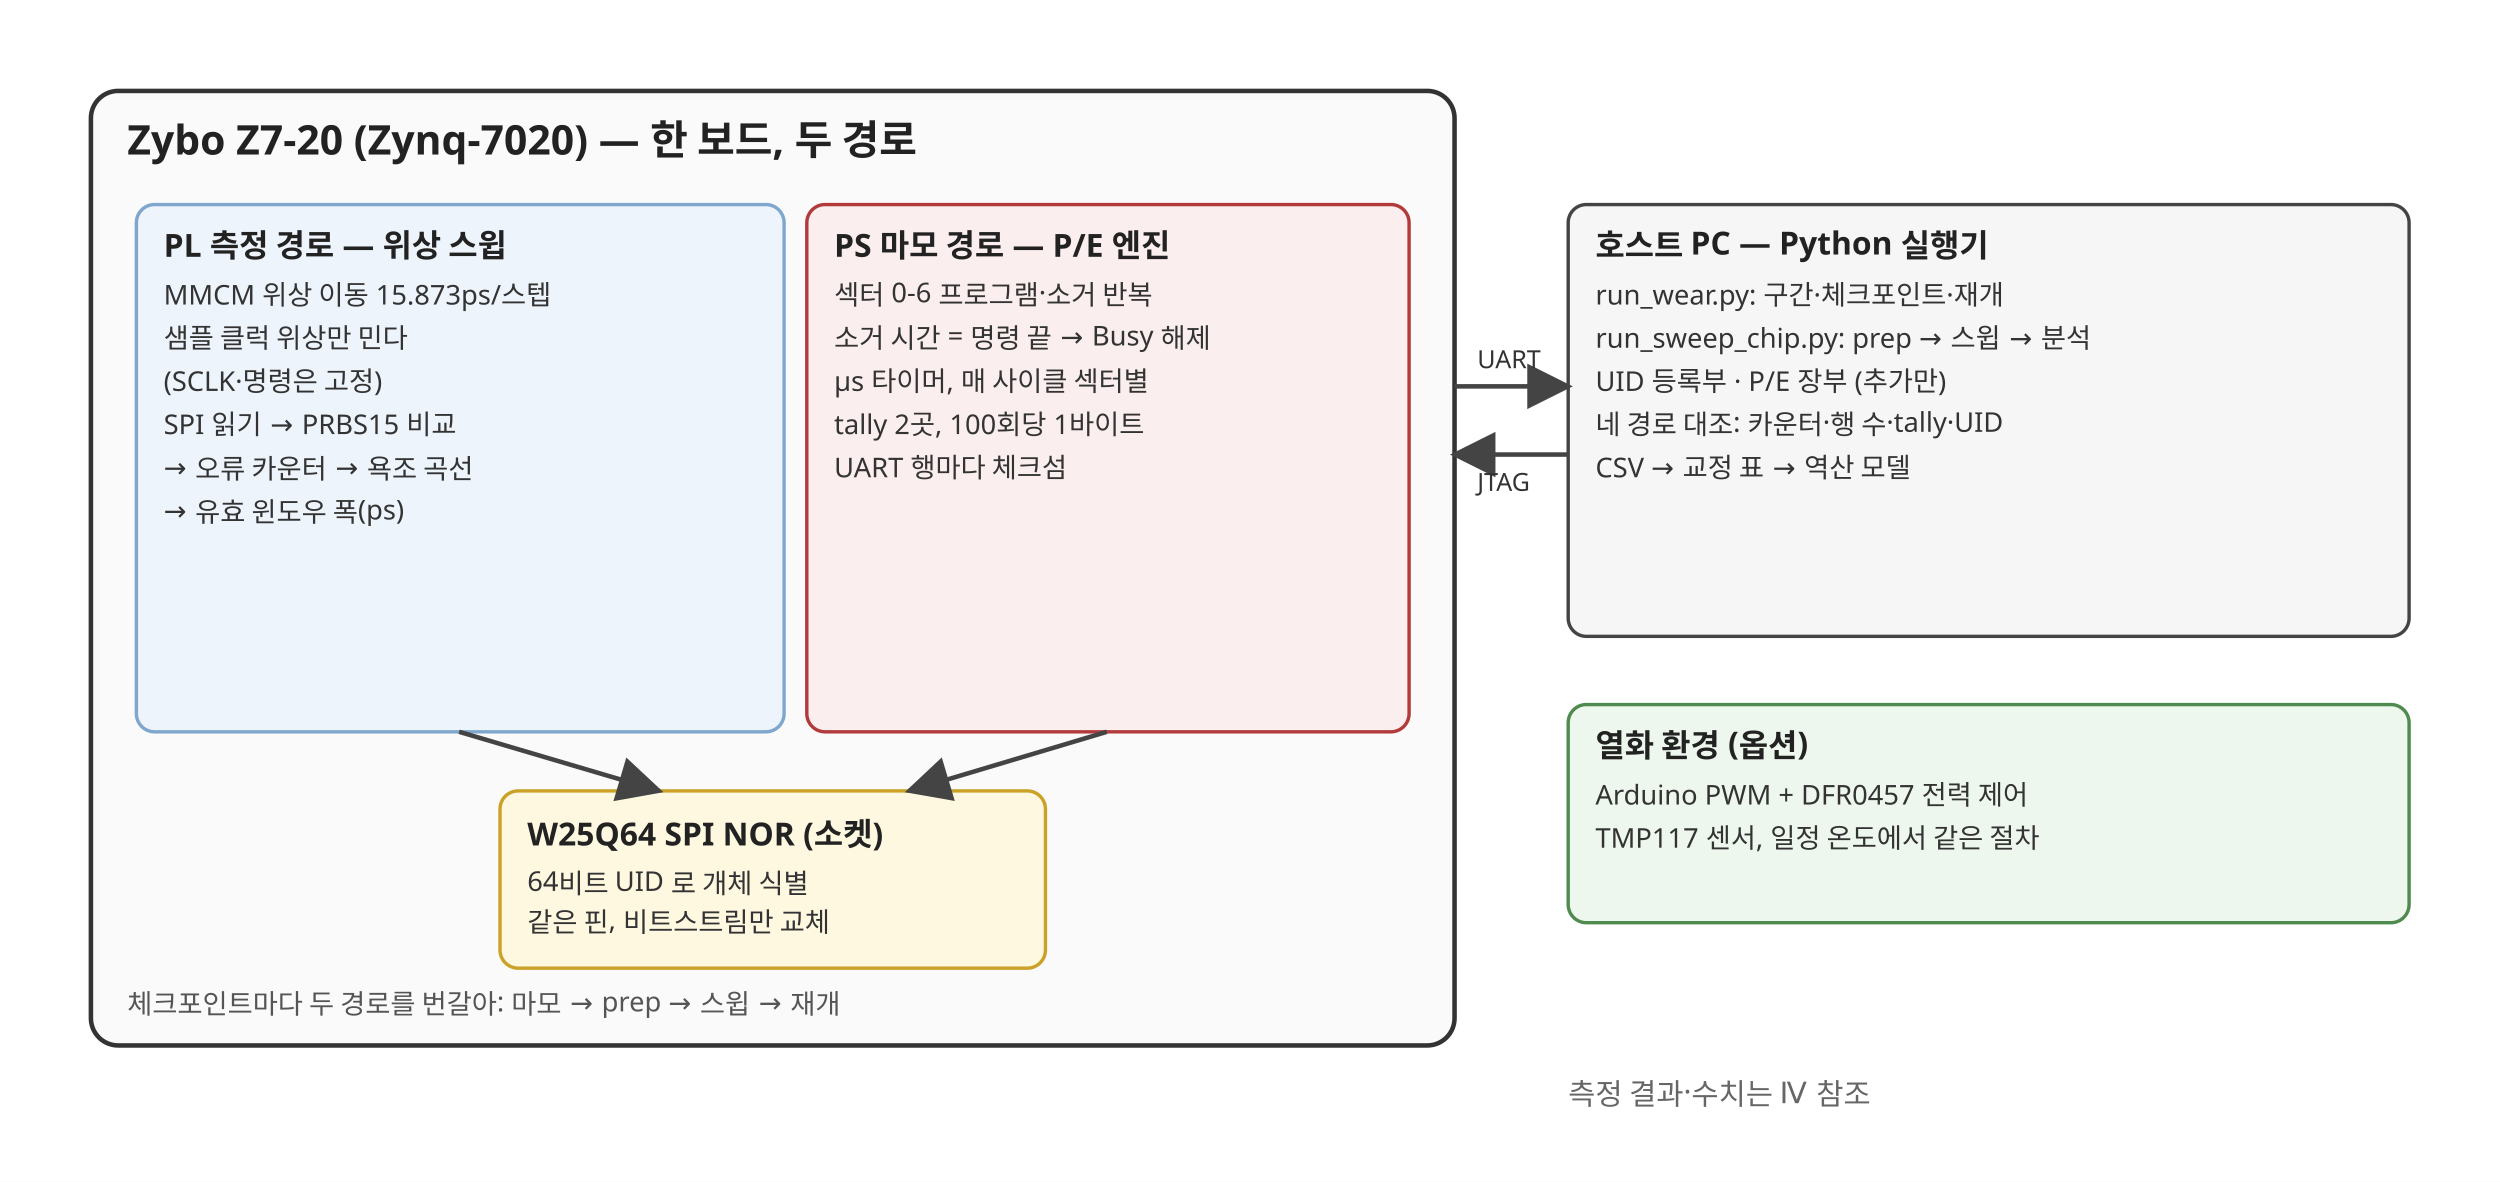
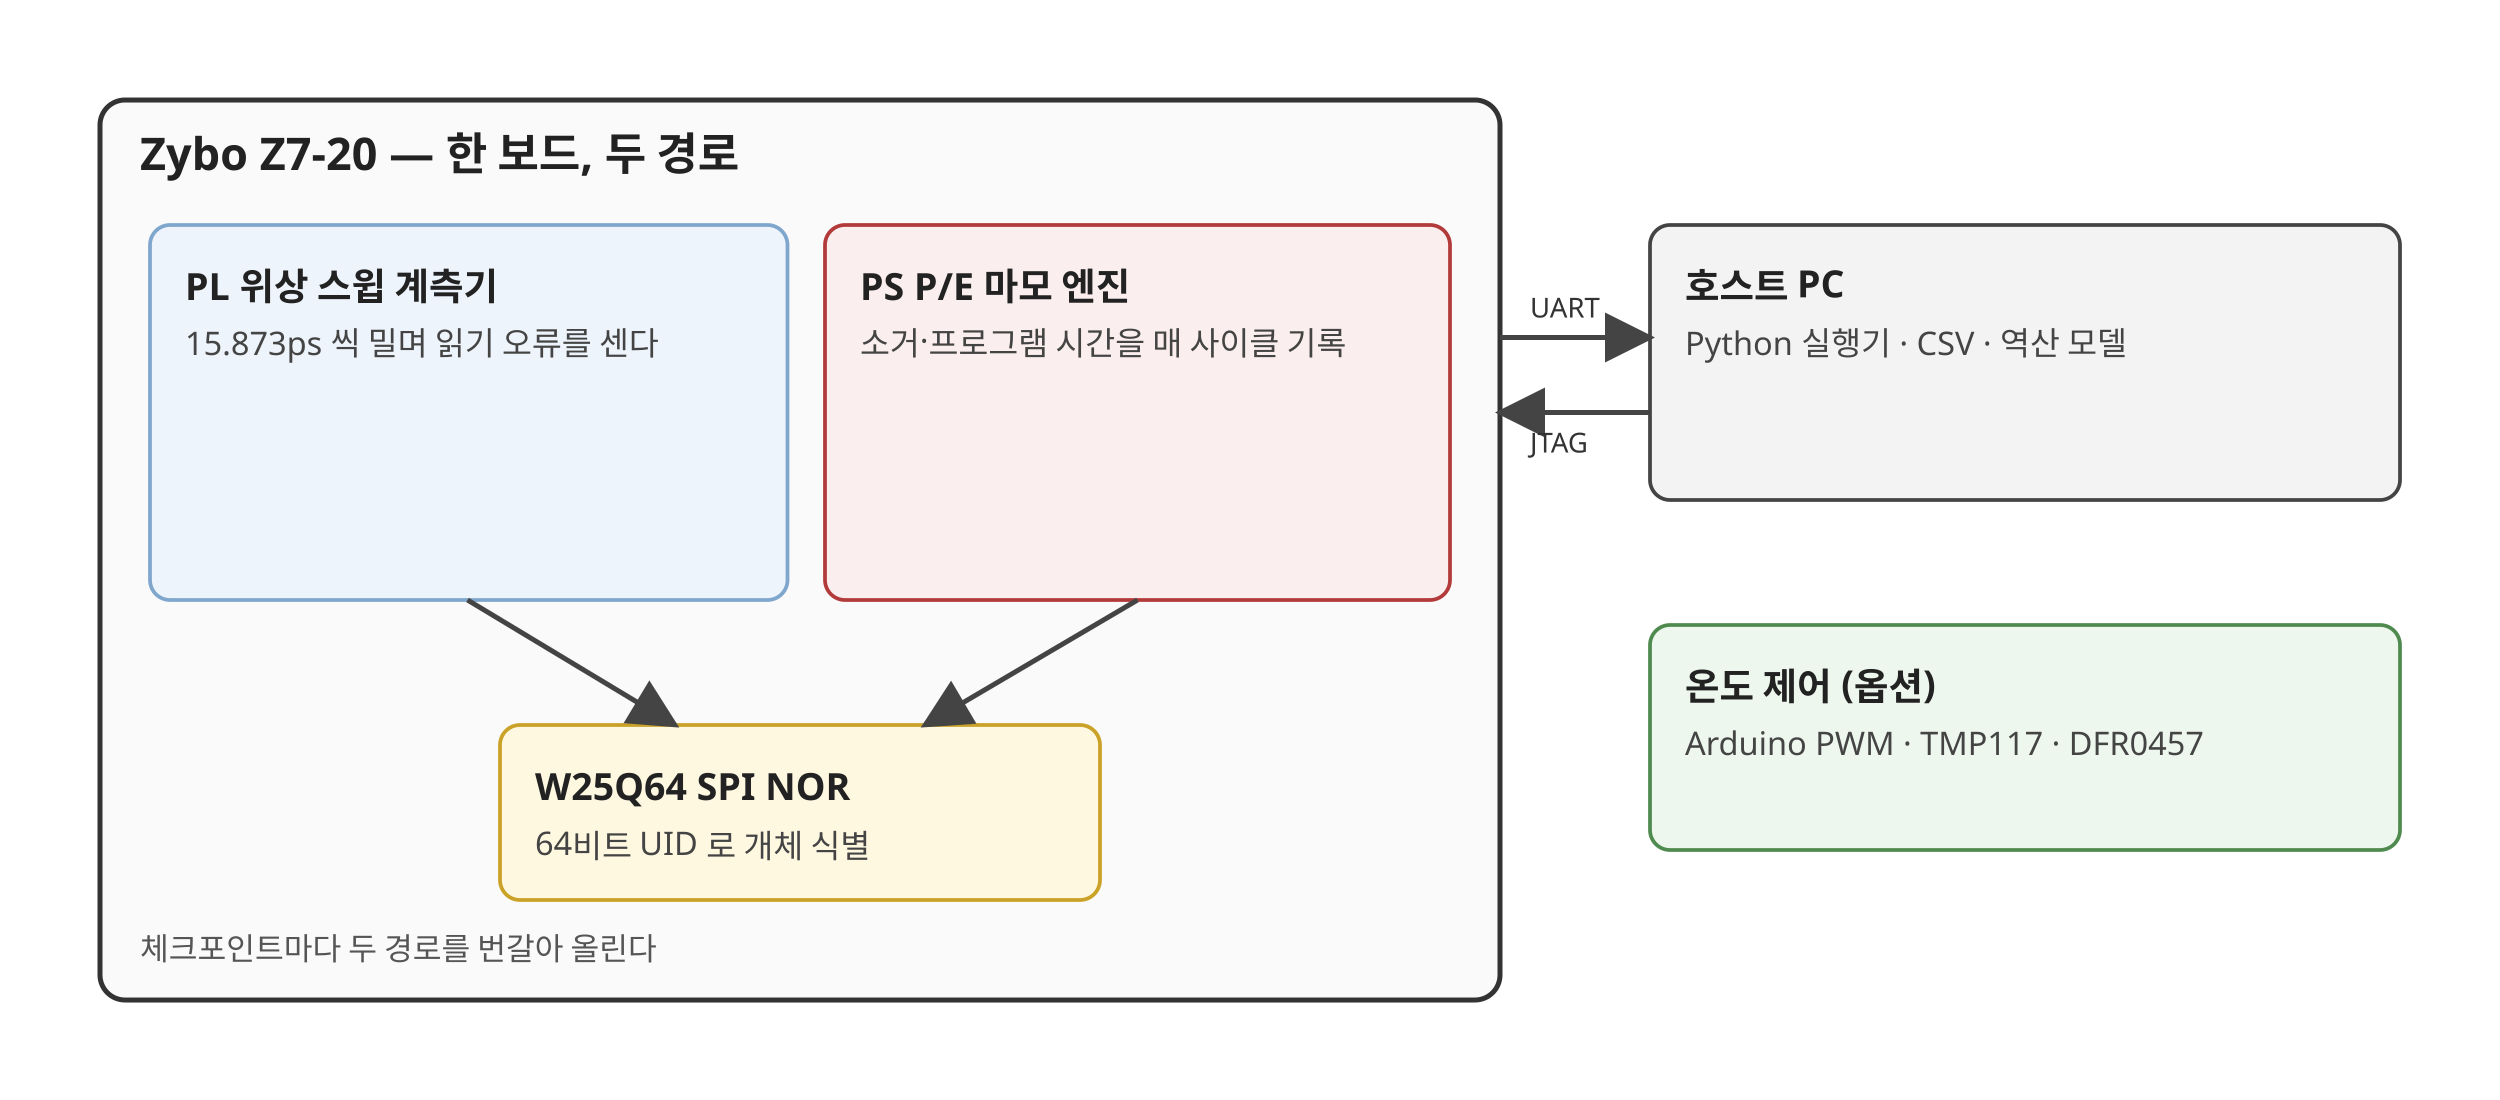
- <svg xmlns="http://www.w3.org/2000/svg" viewBox="0 0 1100 520" font-family="Pretendard, Noto Sans KR, Malgun Gothic, Apple SD Gothic Neo, sans-serif" font-size="14">
-   <rect width="1100" height="520" fill="white" />
+ <svg xmlns="http://www.w3.org/2000/svg" viewBox="0 0 1000 440" font-family="Pretendard, Noto Sans KR, Malgun Gothic, Apple SD Gothic Neo, sans-serif" font-size="14">
+   <rect width="1000" height="440" fill="white" />
  <defs>
    <marker id="ah" markerWidth="10" markerHeight="10" refX="9" refY="5" orient="auto">
      <path d="M0,0 L10,5 L0,10 z" fill="#444" />
    </marker>
  </defs>
-   <rect x="40" y="40" width="600" height="420" rx="12" fill="#fafafa" stroke="#333" stroke-width="2" />
-   <text x="56" y="68" font-size="18" font-weight="700" fill="#222">Zybo Z7-20 (Zynq-7020) — 한 보드, 두 경로</text>
-   <rect x="60" y="90" width="285" height="232" rx="8" fill="#eef4fb" stroke="#7fa6cc" stroke-width="1.5" />
-   <text x="72" y="113" font-weight="700" fill="#222">PL  측정 경로 — 위상 스윕</text>
-   <text x="72" y="134" font-size="12" fill="#333">MMCM 위상 이동 15.873ps/스텝</text>
-   <text x="72" y="153" font-size="12" fill="#333">샘플 클럭 위상만 민다</text>
-   <text x="72" y="172" font-size="12" fill="#333">(SCLK·명령은 고정)</text>
-   <text x="72" y="191" font-size="12" fill="#333">SPI 읽기 → PRBS15 비교</text>
-   <text x="72" y="210" font-size="12" fill="#333">→ 오류 카운터 → 욕조 곡선</text>
-   <text x="72" y="229" font-size="12" fill="#333">→ 유효 윈도우 폭(ps)</text>
-   <rect x="355" y="90" width="265" height="232" rx="8" fill="#fbeeee" stroke="#b23a3a" stroke-width="1.5" />
-   <text x="367" y="113" font-weight="700" fill="#222">PS  마모 경로 — P/E 엔진</text>
-   <text x="367" y="134" font-size="12" fill="#333">섹터 0-6 프로그램·소거 반복</text>
-   <text x="367" y="153" font-size="12" fill="#333">소거 시간 = 명령 끝 → Busy 해제</text>
-   <text x="367" y="172" font-size="12" fill="#333">µs 타이머, 매 사이클 섹터별</text>
-   <text x="367" y="191" font-size="12" fill="#333">tally 2곳, 100회당 1바이트</text>
-   <text x="367" y="210" font-size="12" fill="#333">UART 행마다 체크섬</text>
-   <rect x="220" y="348" width="240" height="78" rx="8" fill="#fff8e1" stroke="#c9a227" stroke-width="1.5" />
-   <text x="232" y="372" font-weight="700" fill="#222">W25Q64 SPI NOR (소켓)</text>
-   <text x="232" y="392" font-size="12" fill="#333">64비트 UID 로 개체 식별</text>
-   <text x="232" y="410" font-size="12" fill="#333">같은 핀, 비트스트림만 교체</text>
-   <line x1="202" y1="322" x2="290" y2="348" stroke="#444" stroke-width="2" marker-end="url(#ah)" />
-   <line x1="487" y1="322" x2="400" y2="348" stroke="#444" stroke-width="2" marker-end="url(#ah)" />
-   <text x="56" y="446" font-size="12" fill="#555">체크포인트마다 두 경로를 번갈아: 마모 → prep → 스윕 → 재개</text>
-   <rect x="690" y="90" width="370" height="190" rx="8" fill="#f6f6f6" stroke="#444" stroke-width="1.5" />
-   <text x="702" y="113" font-weight="700" fill="#222">호스트 PC — Python 실행기</text>
-   <text x="702" y="134" font-size="12" fill="#333">run_wear.py: 구간·체크포인트·재개</text>
-   <text x="702" y="153" font-size="12" fill="#333">run_sweep_chip.py: prep → 스윕 → 분석</text>
-   <text x="702" y="172" font-size="12" fill="#333">UID 등록부 · P/E 장부 (추가만)</text>
-   <text x="702" y="191" font-size="12" fill="#333">네 경로 대조: 카운터·행 수·tally·UID</text>
-   <text x="702" y="210" font-size="12" fill="#333">CSV → 교정 표 → 역산 모델</text>
-   <rect x="690" y="310" width="370" height="96" rx="8" fill="#eef7ee" stroke="#4f8a4f" stroke-width="1.5" />
-   <text x="702" y="333" font-weight="700" fill="#222">열화 환경 (옵션)</text>
-   <text x="702" y="354" font-size="12" fill="#333">Arduino PWM + DFR0457 전력 제어</text>
-   <text x="702" y="373" font-size="12" fill="#333">TMP117 센서, 일정 온도에서 같은 절차</text>
-   <line x1="640" y1="170" x2="690" y2="170" stroke="#444" stroke-width="2" marker-end="url(#ah)" />
-   <line x1="690" y1="200" x2="640" y2="200" stroke="#444" stroke-width="2" marker-end="url(#ah)" />
-   <text x="650" y="162" font-size="11" fill="#333">UART</text>
-   <text x="650" y="216" font-size="11" fill="#333">JTAG</text>
-   <text x="690" y="486" font-size="13" fill="#666">측정 결과·수치는 Ⅳ 참조</text>
+   <rect x="40" y="40" width="560" height="360" rx="10" fill="#fafafa" stroke="#333" stroke-width="2" />
+   <text x="56" y="68" font-size="18" font-weight="700" fill="#222">Zybo Z7-20 — 한 보드, 두 경로</text>
+   <rect x="60" y="90" width="255" height="150" rx="8" fill="#eef4fb" stroke="#7fa6cc" stroke-width="1.5" />
+   <text x="74" y="120" font-size="15" font-weight="700" fill="#222">PL  위상 스윕 계측기</text>
+   <text x="74" y="142" font-size="13" fill="#444">15.873ps 씩 밀며 읽기 오류를 센다</text>
+   <rect x="330" y="90" width="250" height="150" rx="8" fill="#fbeeee" stroke="#b23a3a" stroke-width="1.5" />
+   <text x="344" y="120" font-size="15" font-weight="700" fill="#222">PS  P/E 마모 엔진</text>
+   <text x="344" y="142" font-size="13" fill="#444">소거·프로그램 시간을 매 사이클 기록</text>
+   <rect x="200" y="290" width="240" height="70" rx="8" fill="#fff8e1" stroke="#c9a227" stroke-width="1.5" />
+   <text x="214" y="320" font-size="15" font-weight="700" fill="#222">W25Q64 SPI NOR</text>
+   <text x="214" y="342" font-size="13" fill="#444">64비트 UID 로 개체 식별</text>
+   <line x1="187" y1="240" x2="270" y2="290" stroke="#444" stroke-width="2" marker-end="url(#ah)" />
+   <line x1="455" y1="240" x2="370" y2="290" stroke="#444" stroke-width="2" marker-end="url(#ah)" />
+   <text x="56" y="384" font-size="12.5" fill="#555">체크포인트마다 두 경로를 번갈아 올린다</text>
+   <rect x="660" y="90" width="300" height="110" rx="8" fill="#f3f3f3" stroke="#444" stroke-width="1.5" />
+   <text x="674" y="120" font-size="15" font-weight="700" fill="#222">호스트 PC</text>
+   <text x="674" y="142" font-size="13" fill="#444">Python 실행기 · CSV · 역산 모델</text>
+   <rect x="660" y="250" width="300" height="90" rx="8" fill="#eef7ee" stroke="#4f8a4f" stroke-width="1.5" />
+   <text x="674" y="280" font-size="15" font-weight="700" fill="#222">온도 제어 (옵션)</text>
+   <text x="674" y="302" font-size="13" fill="#444">Arduino PWM · TMP117 · DFR0457</text>
+   <line x1="600" y1="135" x2="660" y2="135" stroke="#444" stroke-width="2" marker-end="url(#ah)" />
+   <line x1="660" y1="165" x2="600" y2="165" stroke="#444" stroke-width="2" marker-end="url(#ah)" />
+   <text x="612" y="127" font-size="11" fill="#333">UART</text>
+   <text x="612" y="181" font-size="11" fill="#333">JTAG</text>
</svg>
